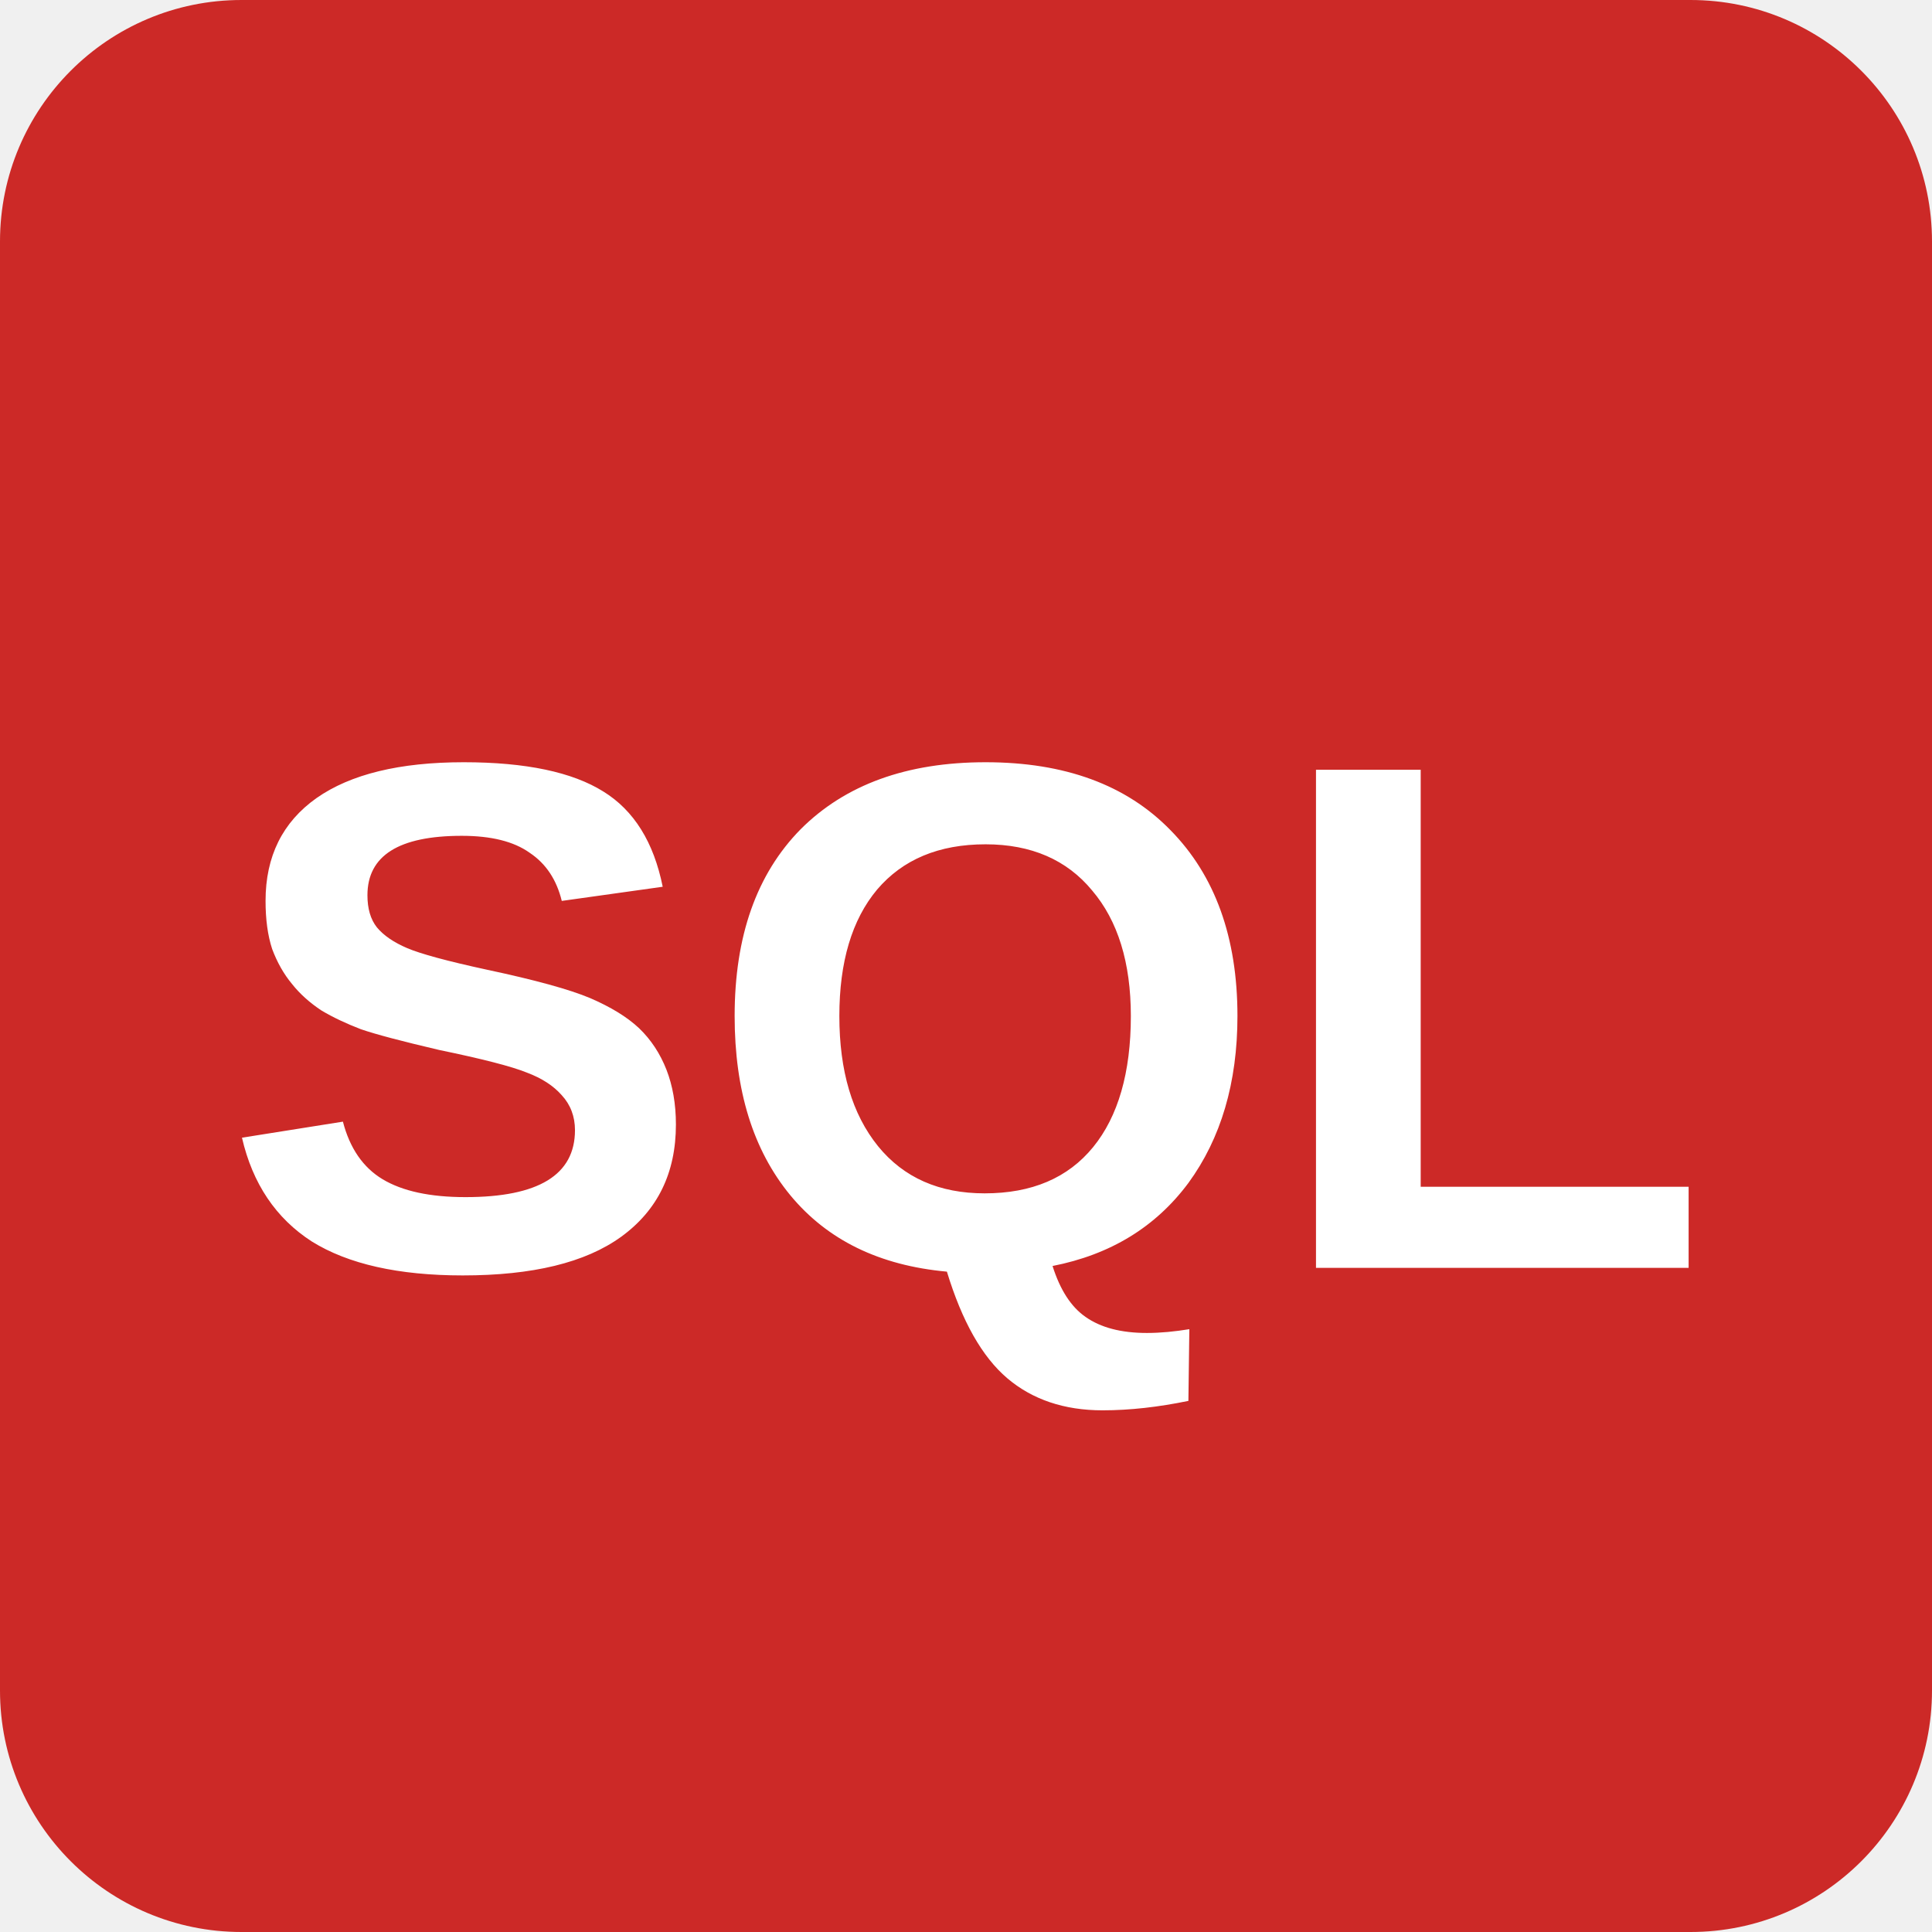
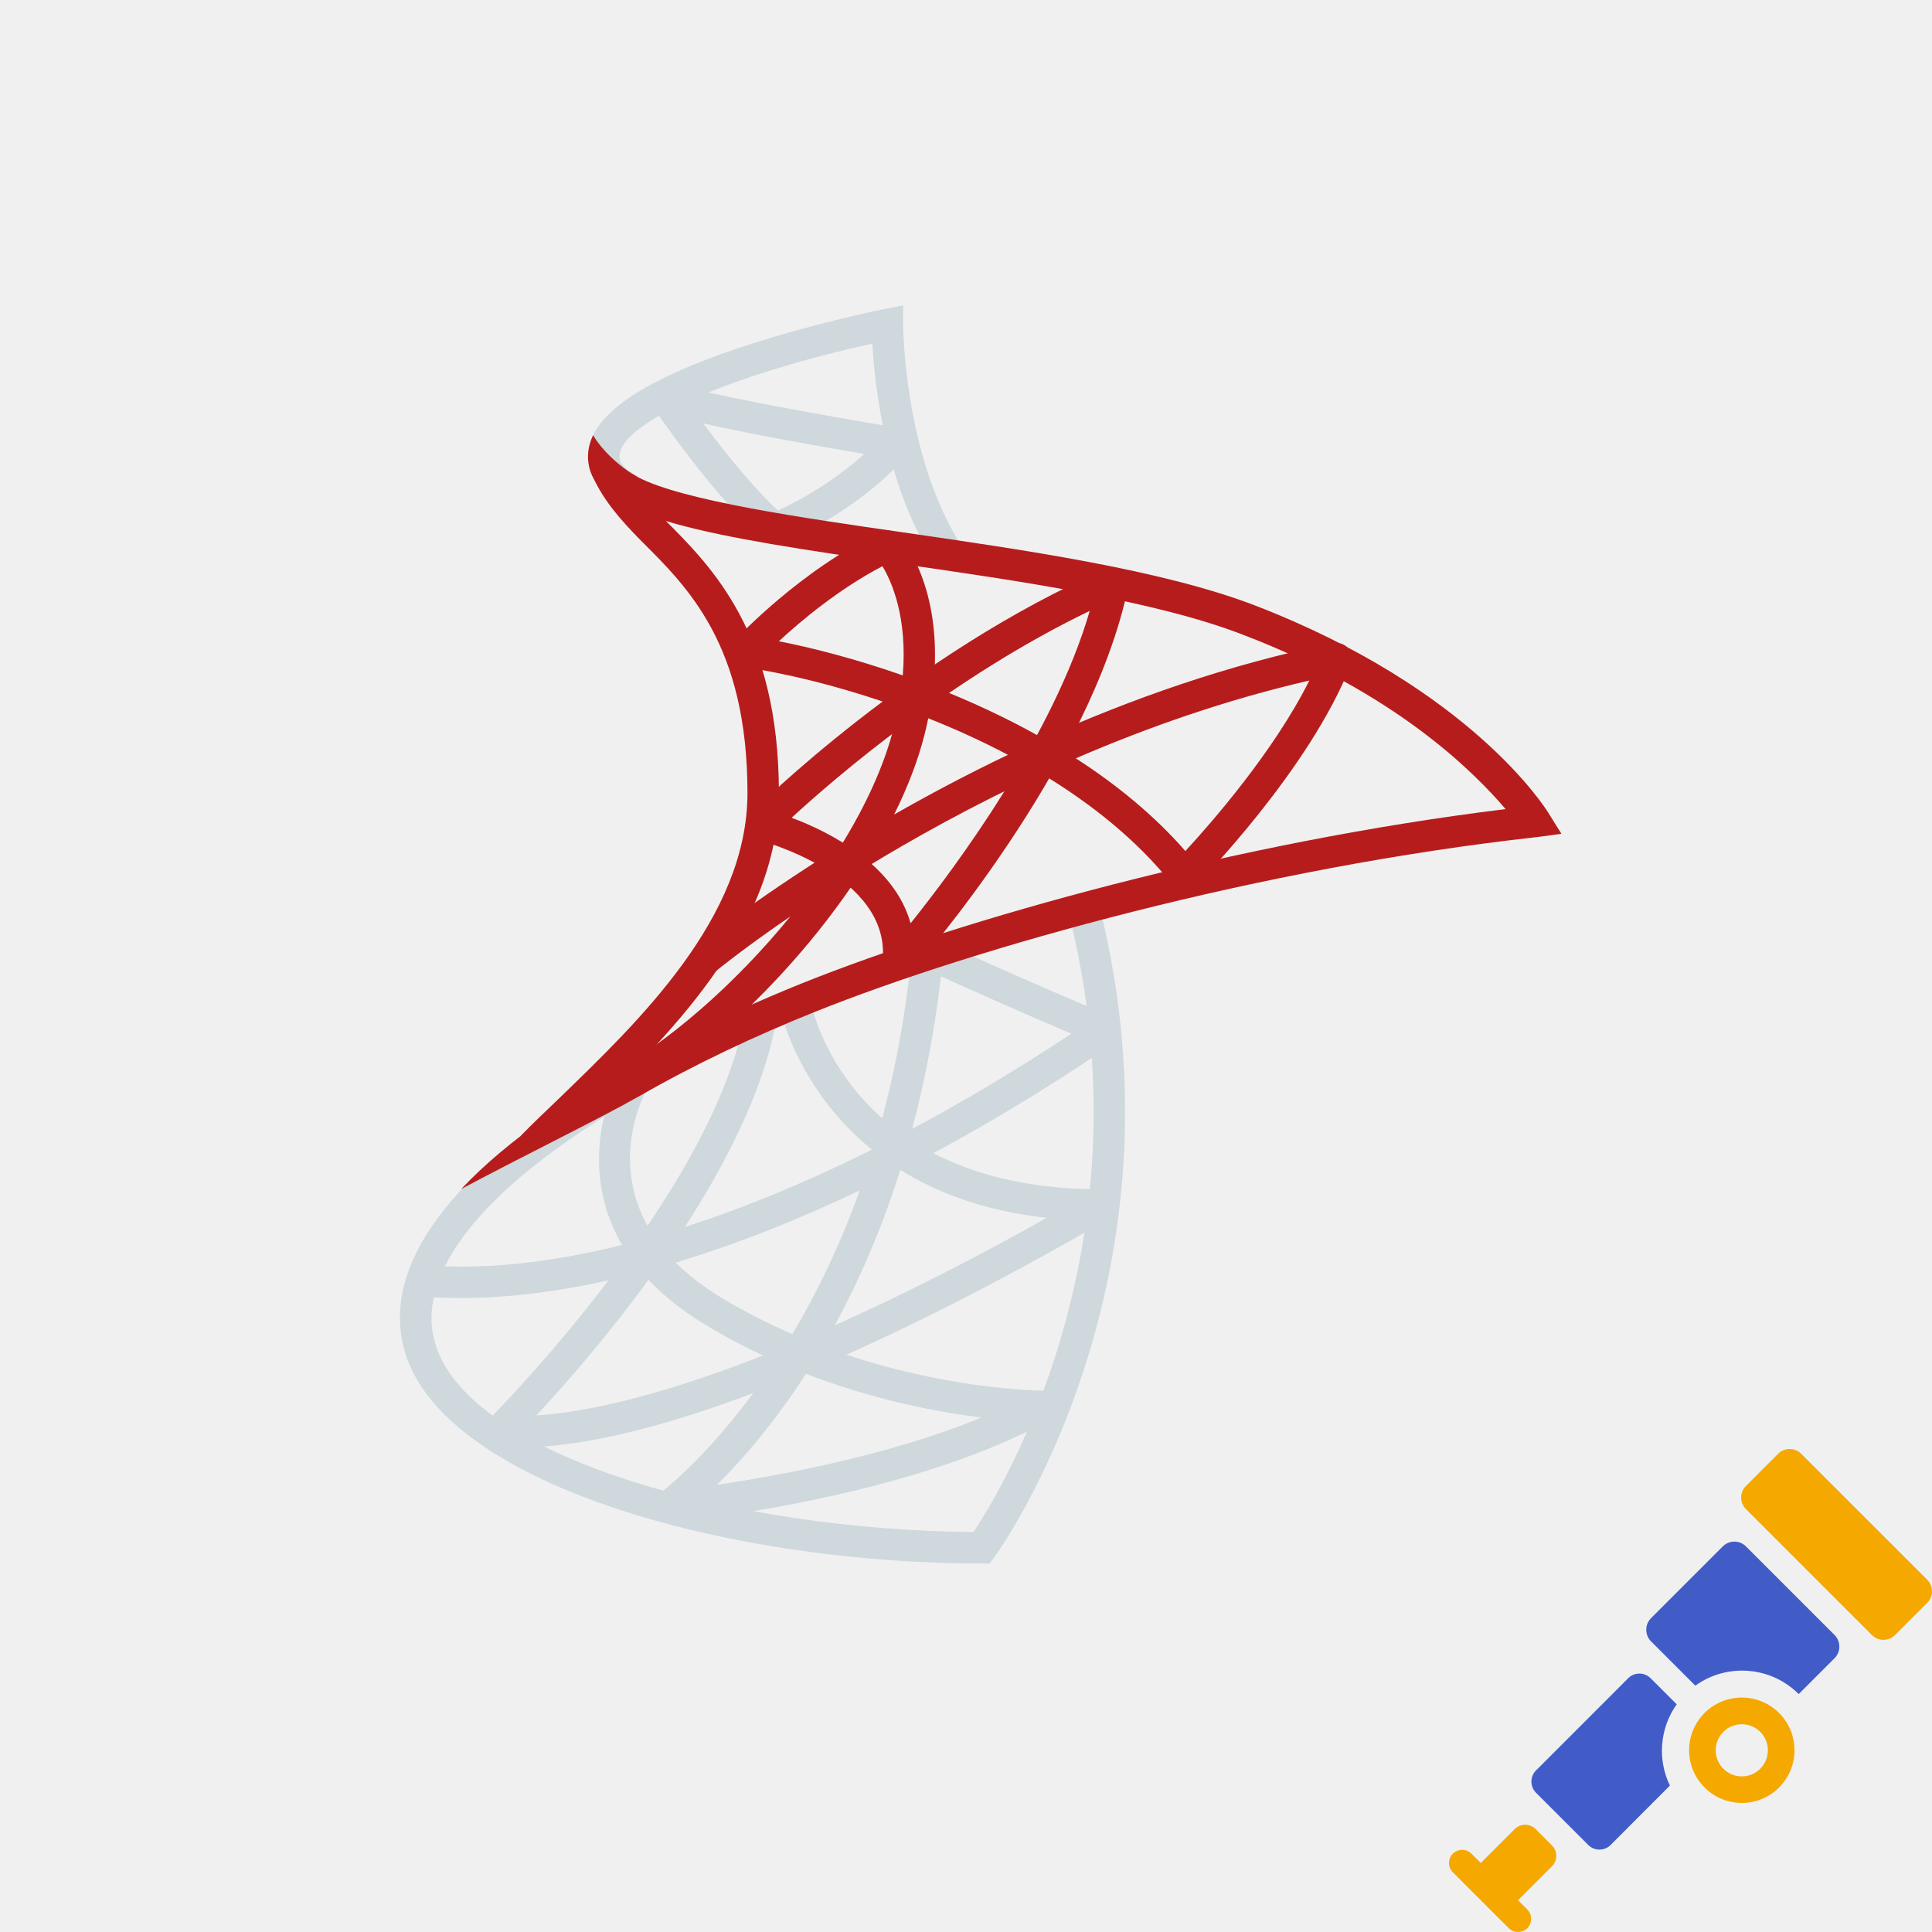
- <svg xmlns="http://www.w3.org/2000/svg" width="32" height="32" viewBox="0 0 32 32">
-   <rect width="32" height="32" rx="4" fill="#CC2927" />
-   <text x="16" y="21" font-family="Arial, sans-serif" font-size="12" font-weight="bold" fill="white" text-anchor="middle">SQL</text>
+ <svg xmlns="http://www.w3.org/2000/svg" width="256px" height="256px" viewBox="0 0 256 256">
+   <g transform="translate(28, 28) scale(4.1667)">
+     <path fill="#cfd8dc" d="M23.084,11.277c-1.633-2.449-1.986-5.722-2.063-7.067c-4.148,0.897-8.269,2.506-8.031,3.691 c0.03,0.149,0.218,0.328,0.53,0.502l-0.488,0.873c-0.596-0.334-0.931-0.719-1.022-1.179c-0.269-1.341,1.25-2.554,4.642-3.709 c2.316-0.789,4.652-1.26,4.751-1.279l0.597-0.12L22,3.6c0,0.042,0.026,4.288,1.916,7.123L23.084,11.277z" />
+     <path fill="#cfd8dc" d="M24.751,43H24.5c-8.192,0-17.309-2.573-18.386-6.879c-0.657-2.63,1.492-5.536,6.214-8.401 l0.52,0.854c-4.249,2.579-6.296,5.172-5.763,7.305c0.935,3.738,9.575,6.068,17.153,6.12c0.901-1.347,5.742-9.26,2.979-19.873 l0.967-0.252c3.149,12.092-3.218,20.837-3.282,20.924L24.751,43z" />
+     <path fill="#cfd8dc" d="M9.931,39.306c-0.539,0-0.806-0.059-0.85-0.07c-0.176-0.043-0.314-0.178-0.362-0.352 c-0.049-0.174,0.001-0.361,0.129-0.488c0.072-0.072,7.197-7.208,8.159-12.978l0.986,0.164c-0.827,4.964-5.715,10.623-7.656,12.707 c1.939-0.111,6.835-1.019,16.234-6.28c-7.335-0.804-8.495-6.676-8.507-6.739l0.983-0.181c0.047,0.246,1.226,6.011,9.244,6.011 c0.003,0,0.005,0,0.008,0l0,0c0.227,0,0.424,0.152,0.482,0.37c0.06,0.218-0.036,0.449-0.231,0.563 C17.315,38.542,11.867,39.305,9.931,39.306z" />
+     <path fill="#cfd8dc" d="M14.524,41.7c-0.207,0-0.395-0.128-0.468-0.325c-0.079-0.211-0.007-0.45,0.177-0.582 c0.034-0.025,1.813-1.338,3.706-4.228c-0.728-0.322-1.465-0.698-2.196-1.137c-0.888-0.533-1.559-1.105-2.06-1.691 c-2.57,0.678-4.942,0.946-7.025,0.769l0.084-0.996c1.876,0.159,4.009-0.063,6.321-0.64c-1.573-2.688-0.129-5.356-0.109-5.392 l0.874,0.487c-0.067,0.122-1.265,2.37,0.249,4.633c2.201-0.632,4.549-1.567,6.979-2.782c0.559-1.835,0.996-3.922,1.225-6.276 c0.016-0.161,0.108-0.304,0.248-0.385s0.311-0.088,0.458-0.021c0.032,0.015,3.264,1.491,5.604,2.454 c0.17,0.07,0.288,0.228,0.307,0.411c0.02,0.183-0.063,0.361-0.216,0.465c-2.289,1.56-4.563,2.913-6.778,4.042 c-0.702,2.225-1.571,4.077-2.459,5.591c3.702,1.383,6.915,1.404,6.956,1.404c0.228,0,0.427,0.154,0.484,0.375 c0.057,0.221-0.042,0.452-0.241,0.563c-4.54,2.522-11.767,3.232-12.072,3.261C14.556,41.699,14.54,41.7,14.524,41.7z M18.909,36.967c-1.04,1.614-2.062,2.773-2.826,3.53c1.998-0.294,5.501-0.938,8.408-2.139 C23.099,38.187,21.084,37.807,18.909,36.967z M14.767,33.431c0.393,0.392,0.883,0.775,1.49,1.14 c0.736,0.442,1.483,0.817,2.22,1.135c0.754-1.264,1.501-2.781,2.142-4.568C18.598,32.1,16.636,32.868,14.767,33.431z M23.202,24.329c-0.205,1.768-0.521,3.381-0.913,4.85c1.66-0.885,3.354-1.896,5.062-3.026 C25.802,25.497,24.099,24.734,23.202,24.329z" />
+     <path fill="#cfd8dc" d="M17.924,10.6c-0.117,0-0.233-0.042-0.325-0.12c-1.61-1.378-3.505-4.182-3.585-4.301 c-0.129-0.191-0.109-0.446,0.046-0.616c0.154-0.171,0.408-0.211,0.608-0.102c0.011,0.003,0.938,0.385,7.217,1.431 c0.181,0.03,0.33,0.156,0.39,0.328c0.061,0.172,0.022,0.364-0.1,0.5c-1.758,1.953-3.979,2.813-4.073,2.848 C18.044,10.589,17.983,10.6,17.924,10.6z M15.647,6.746c0.631,0.849,1.54,1.996,2.372,2.769c0.511-0.233,1.657-0.818,2.744-1.798 C18.18,7.276,16.604,6.962,15.647,6.746z" />
+     <path fill="#b71c1c" d="M21.843,24.4c-0.068,0-0.137-0.014-0.201-0.042c-0.199-0.088-0.319-0.294-0.296-0.51 c0.292-2.749-3.926-3.852-3.969-3.862c-0.174-0.044-0.312-0.179-0.359-0.352s0.002-0.359,0.129-0.486 c0.207-0.207,5.139-5.098,11.327-7.784c0.173-0.075,0.369-0.047,0.515,0.07c0.145,0.118,0.212,0.307,0.174,0.489 c-1.186,5.744-6.71,12.044-6.944,12.309C22.12,24.341,21.982,24.4,21.843,24.4z M18.455,19.285 c1.184,0.445,3.258,1.475,3.783,3.356c1.449-1.808,4.542-5.973,5.697-9.934C23.548,14.817,19.854,17.999,18.455,19.285z" />
+     <path fill="#b71c1c" d="M13.079,28.36l-0.475-0.88c1.883-1.015,4.04-2.883,5.807-5.054c-1.504,1.03-2.365,1.735-2.392,1.758 l-0.639-0.77c0.039-0.032,1.764-1.447,4.631-3.22c0.787-1.266,1.392-2.568,1.703-3.816c0.053-0.212,0.099-0.417,0.136-0.615 c-1.925-0.687-3.701-1.094-4.921-1.269c-0.185-0.026-0.339-0.153-0.401-0.328c-0.062-0.175-0.021-0.371,0.104-0.507 c0.085-0.092,2.116-2.268,4.654-3.463c0.197-0.093,0.433-0.047,0.581,0.114c0.067,0.073,1.44,1.615,1.091,4.805 c1.155,0.45,2.345,0.997,3.491,1.648c2.759-1.24,5.892-2.356,9.229-3.03c0.172-0.034,0.363,0.028,0.481,0.168 c0.117,0.14,0.149,0.333,0.083,0.503c-1.3,3.332-4.786,6.891-4.934,7.041c-0.101,0.102-0.239,0.153-0.383,0.148 c-0.143-0.008-0.275-0.076-0.365-0.188c-1.12-1.408-2.584-2.574-4.163-3.523c-2.175,1.004-4.101,2.078-5.684,3.049 C18.693,24.084,15.644,26.979,13.079,28.36z M27.492,17.396c1.29,0.832,2.491,1.81,3.484,2.948 c0.828-0.898,2.815-3.168,3.942-5.422C32.268,15.532,29.76,16.415,27.492,17.396z M22.799,16.122 c-0.033,0.163-0.071,0.33-0.113,0.5c-0.21,0.839-0.544,1.701-0.972,2.561c1.096-0.626,2.309-1.272,3.618-1.898 C24.494,16.841,23.639,16.455,22.799,16.122z M18.048,13.672c1.111,0.218,2.48,0.574,3.941,1.086 c0.152-1.843-0.346-2.972-0.647-3.472C19.966,12.004,18.761,13.014,18.048,13.672z" />
+     <path fill="#b71c1c" d="M18.05,18.5c0,4.38-3.65,7.86-6.28,10.4c-0.44,0.43-1.93,0.5-1.93,0.5 c0.37-0.38,0.79-0.78,1.24-1.21c2.5-2.42,5.97-5.73,5.97-9.69c0-4.69-1.89-6.54-3.38-8.02c-0.66-0.67-1.22-1.31-1.56-2.09 l0.31-0.13c0.34,0.15,0.73,0.32,1.03,0.45c0.24,0.35,0.56,0.69,0.93,1.06C15.91,11.3,18.05,13.4,18.05,18.5z" />
+     <path fill="#b71c1c" d="M42.935,19.794c0,0-0.605,0.086-0.775,0.106c-8.76,0.97-17.8,3.49-22.97,5.56 c-1.87,0.75-3.81,1.66-5.58,2.68c-0.01,0.01-0.02,0.01-0.04,0.02C12.53,28.76,10,30,7.95,31.09c3-3.19,8.62-5.65,10.86-6.55 c5.07-2.03,13.78-4.48,22.35-5.53c-1.01-1.18-3.48-3.68-8.34-5.54c-2.84-1.1-7.16-1.72-10.97-2.27c-6.06-0.87-9.51-1.45-9.84-3.1 c-0.07-0.33-0.02-0.66,0.13-0.98c0.33,0.54,0.8,0.92,1.11,1.14c0.15,0.1,0.26,0.16,0.3,0.18l0.01,0.01 c1.42,0.75,5.25,1.3,8.44,1.76c3.86,0.56,8.23,1.19,11.18,2.32c6.87,2.65,9.24,6.44,9.34,6.6 C42.61,19.28,42.935,19.794,42.935,19.794z" />
+   </g>
+   <g transform="translate(192, 192) scale(0.25)">
+     <path d="M135.44,139.918 C124.534,150.823 124.534,168.505 135.44,179.41 C146.347,190.316 164.03,190.316 174.937,179.41 C185.843,168.505 185.843,150.823 174.937,139.918 C164.03,129.013 146.347,129.013 135.44,139.918 Z M164.965,169.466 C159.564,174.866 150.813,174.866 145.412,169.466 C140.011,164.065 140.011,155.315 145.412,149.914 C150.813,144.514 159.564,144.514 164.965,149.914 C170.367,155.289 170.367,164.065 164.965,169.466 Z M174.469,2.512 L157.357,19.623 C154.007,22.972 154.007,28.477 157.357,31.826 L224.171,98.634 C227.521,101.983 233.026,101.983 236.376,98.634 L253.489,81.523 C256.839,78.174 256.839,72.669 253.489,69.32 L186.648,2.512 C183.298,-0.837 177.819,-0.837 174.469,2.512 L174.469,2.512 Z M54.577,221.162 C57.615,218.124 57.615,213.165 54.577,210.127 L45.878,201.428 C42.84,198.391 37.88,198.391 34.842,201.428 L16.872,219.396 L16.846,219.422 L11.913,214.489 C9.186,211.762 4.746,211.762 2.045,214.489 C-0.682,217.215 -0.682,221.655 2.045,224.355 L31.648,253.955 C34.375,256.682 38.815,256.682 41.516,253.955 C44.216,251.229 44.242,246.789 41.516,244.089 L36.582,239.155 L36.608,239.129 L54.577,221.162 Z" fill="#F5A800" />
+     <path d="M145.1,51.638 L107.084,89.65 C103.708,93.025 103.708,98.582 107.084,101.957 L130.558,125.429 C147.152,113.486 170.419,114.966 185.35,129.895 L204.358,110.889 C207.734,107.514 207.734,101.957 204.358,98.582 L157.409,51.638 C154.033,48.236 148.476,48.236 145.1,51.638 Z M120.691,135.322 L106.824,121.457 C103.578,118.211 98.255,118.211 95.009,121.457 L46.112,170.375 C42.866,173.62 42.866,178.943 46.112,182.189 L73.819,209.893 C77.065,213.139 82.389,213.139 85.634,209.893 L117.081,178.398 C110.433,164.662 111.628,148.071 120.691,135.322 Z" fill="#425CC7" />
+   </g>
</svg>
